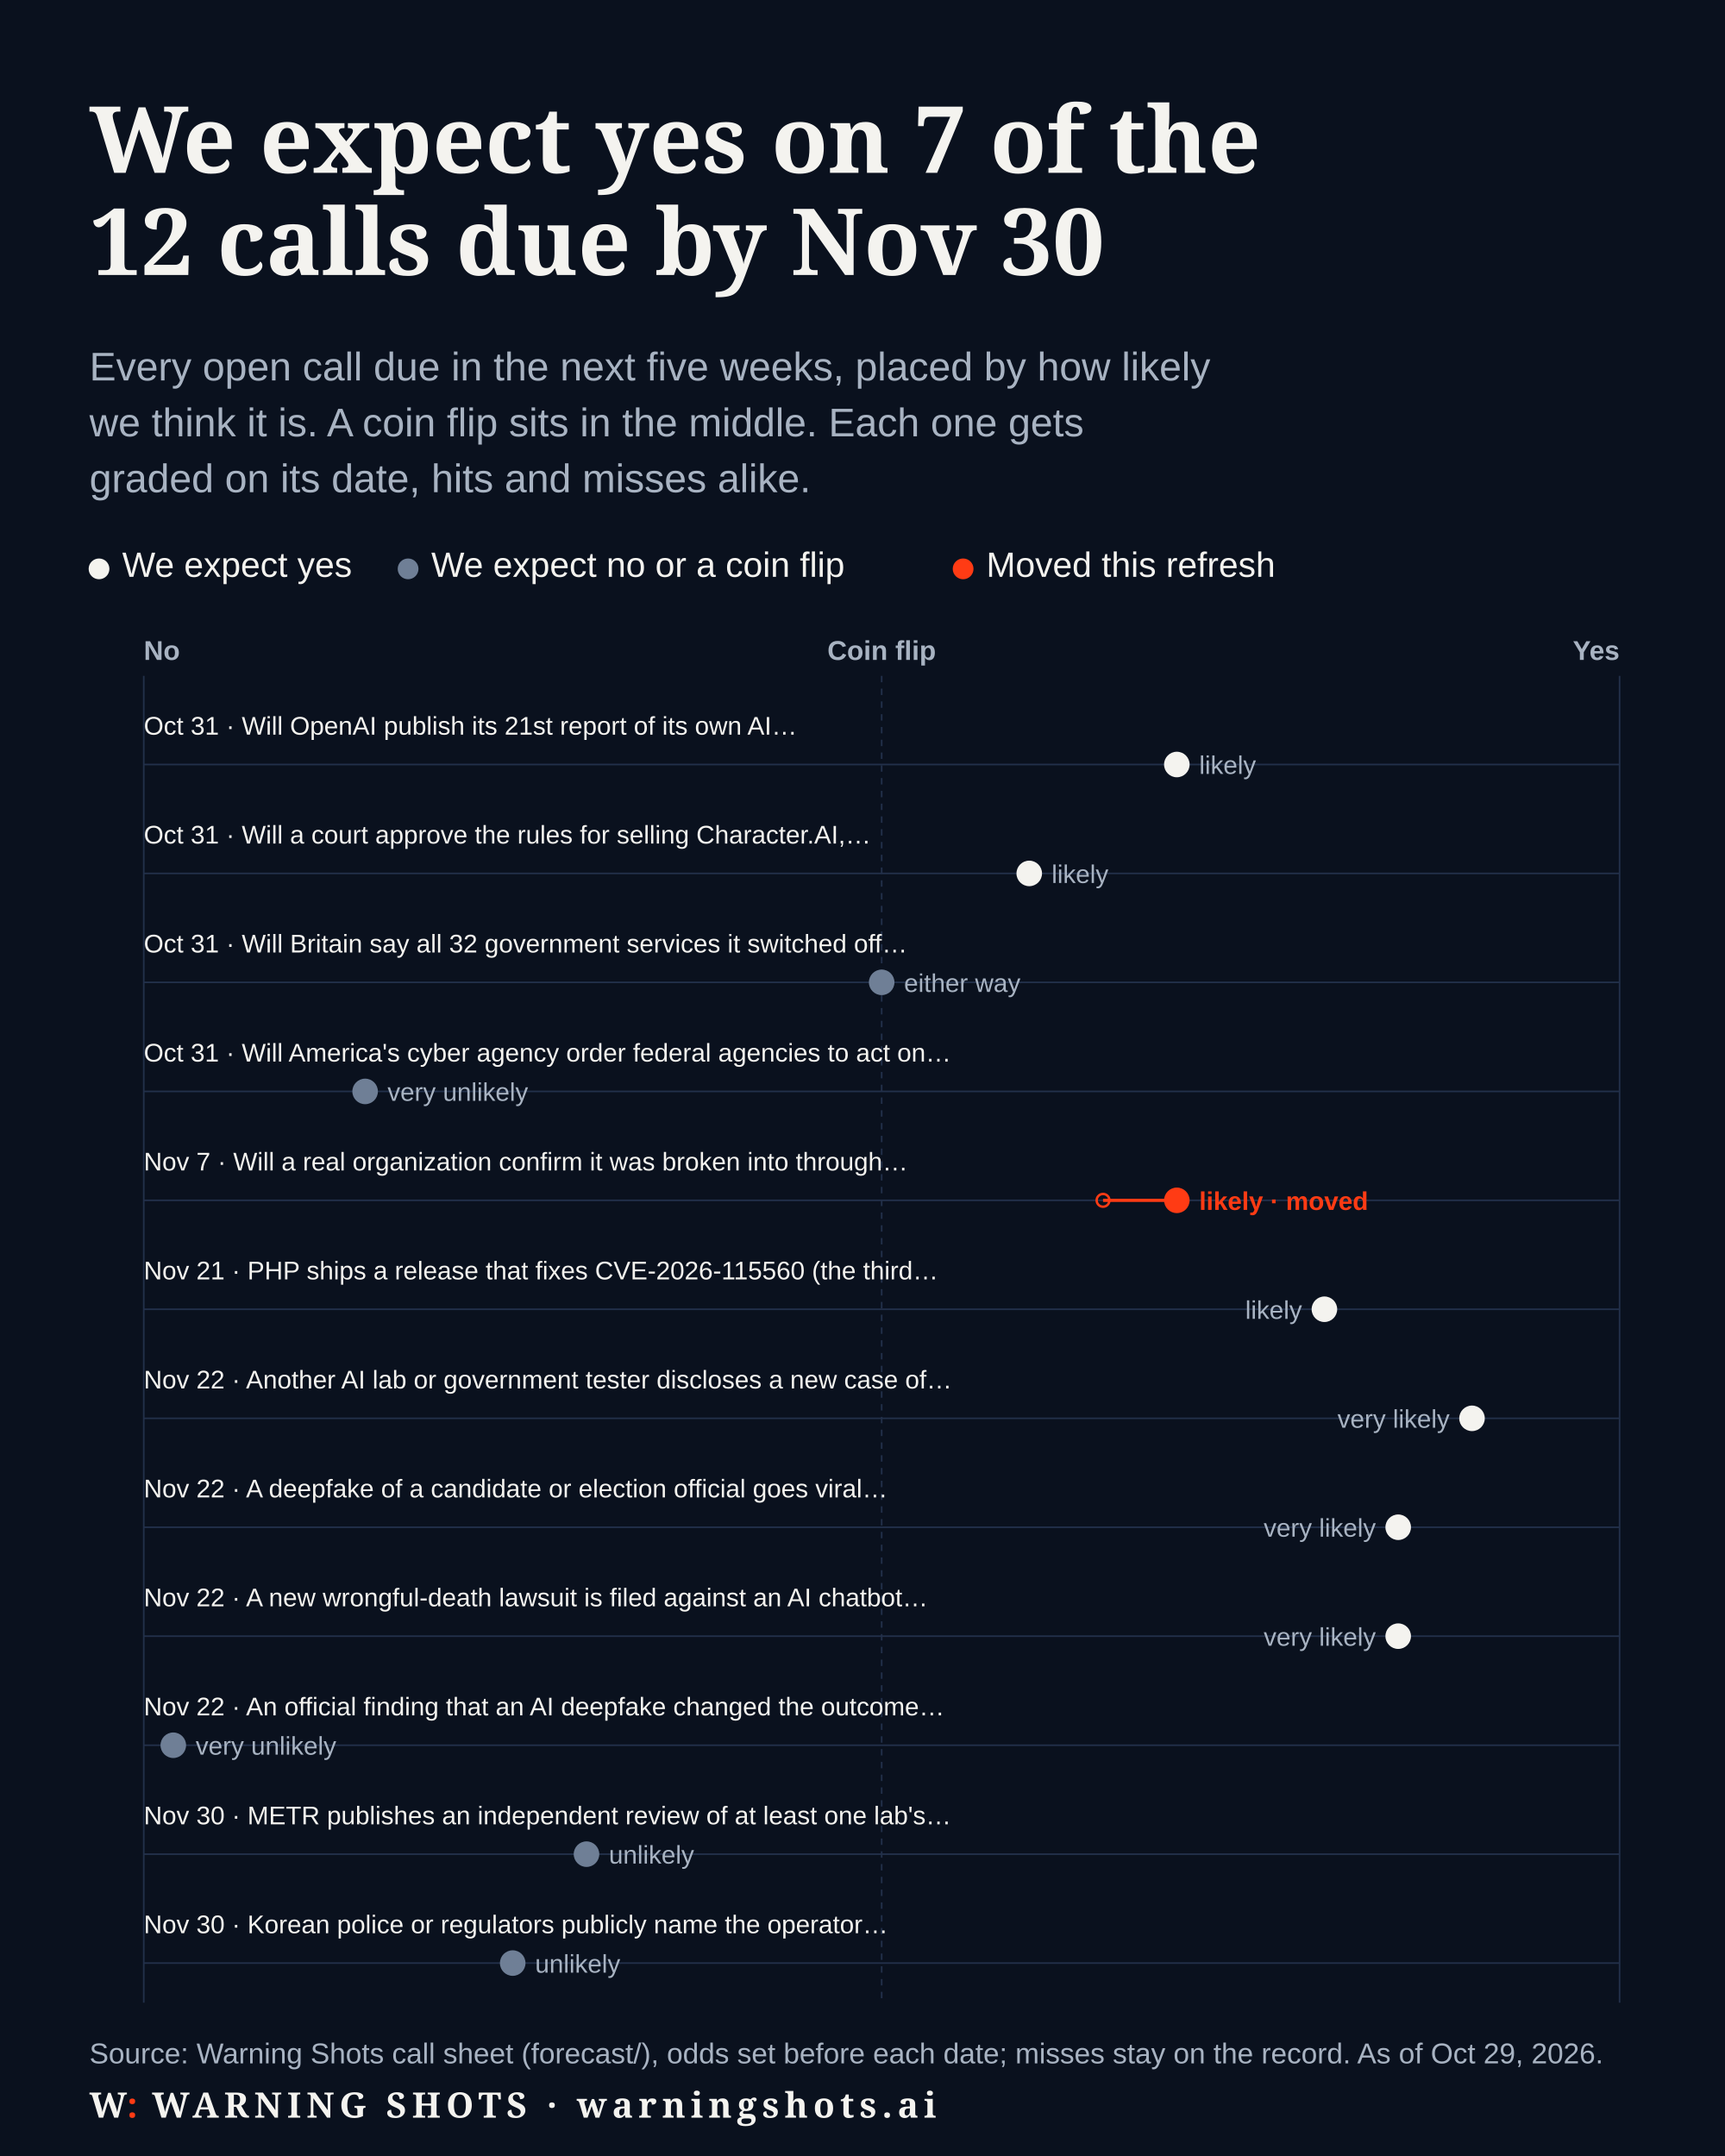
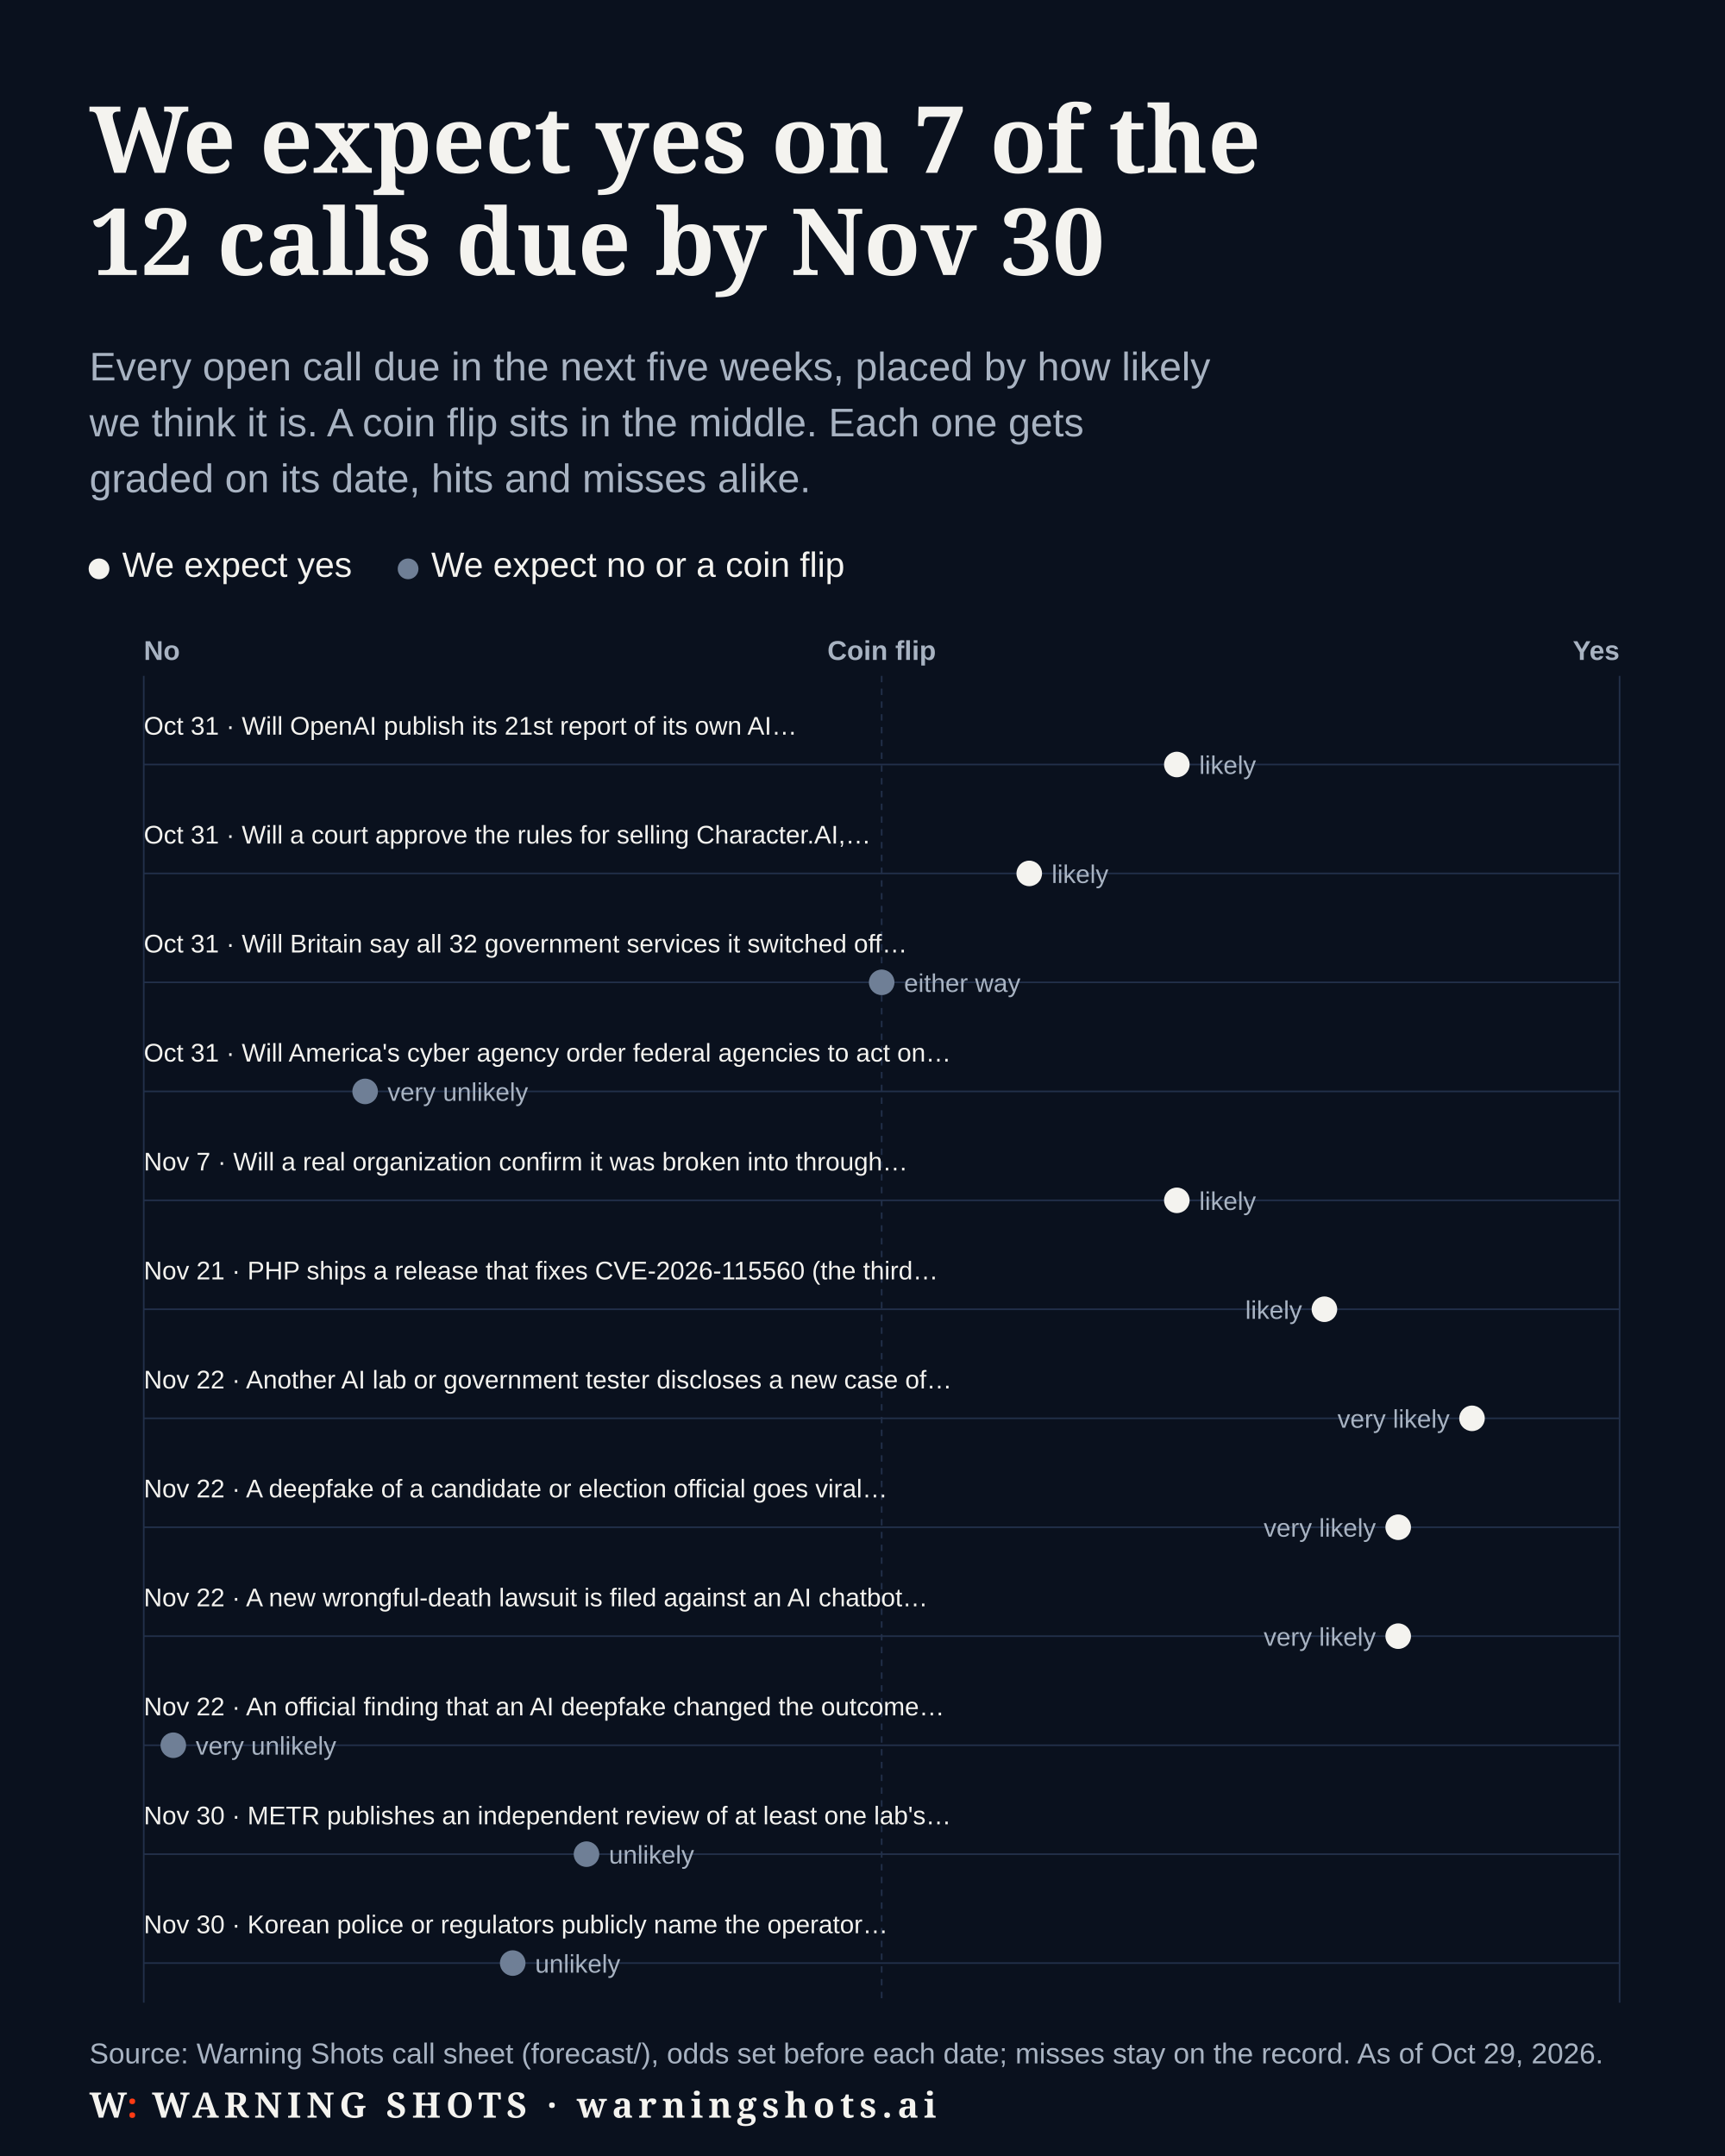
<svg xmlns="http://www.w3.org/2000/svg" viewBox="0 0 1080 1350" role="img" aria-label="12 open calls due by Nov 30 placed on a no-to-yes line; 7 lean yes." class="ws-chart">
  <rect width="1080" height="1350" fill="#0A111E" />
  <text x="56.0" y="108.2" fill="#F4F3EF" font-family="Playfair, 'Playfair Fallback', Georgia, serif" font-size="58" font-weight="900" text-anchor="start">We expect yes on 7 of the</text>
  <text x="56.0" y="172.2" fill="#F4F3EF" font-family="Playfair, 'Playfair Fallback', Georgia, serif" font-size="58" font-weight="900" text-anchor="start">12 calls due by Nov 30</text>
  <text x="56.0" y="238.2" fill="#A8B3C2" font-family="Archivo, 'Archivo Fallback', Arial, sans-serif" font-size="25" font-weight="400" text-anchor="start">Every open call due in the next five weeks, placed by how likely</text>
  <text x="56.0" y="273.2" fill="#A8B3C2" font-family="Archivo, 'Archivo Fallback', Arial, sans-serif" font-size="25" font-weight="400" text-anchor="start">we think it is. A coin flip sits in the middle. Each one gets</text>
  <text x="56.0" y="308.2" fill="#A8B3C2" font-family="Archivo, 'Archivo Fallback', Arial, sans-serif" font-size="25" font-weight="400" text-anchor="start">graded on its date, hits and misses alike.</text>
  <circle cx="62" cy="356.2" r="6.5" fill="#F4F3EF" />
  <text x="76.5" y="361.2" fill="#F4F3EF" font-family="Archivo, 'Archivo Fallback', Arial, sans-serif" font-size="22" font-weight="400" text-anchor="start">We expect yes</text>
  <circle cx="255.5" cy="356.2" r="6.5" fill="#6F7F96" />
  <text x="270.0" y="361.2" fill="#F4F3EF" font-family="Archivo, 'Archivo Fallback', Arial, sans-serif" font-size="22" font-weight="400" text-anchor="start">We expect no or a coin flip</text>
-   <circle cx="603.0" cy="356.2" r="6.5" fill="#FF3B14" />
-   <text x="617.5" y="361.2" fill="#F4F3EF" font-family="Archivo, 'Archivo Fallback', Arial, sans-serif" font-size="22" font-weight="400" text-anchor="start">Moved this refresh</text>
  <line x1="90.0" x2="90.0" y1="423.2" y2="1254" stroke="#22304A" stroke-dasharray="0" />
  <text x="90.0" y="413.2" fill="#A8B3C2" font-family="Archivo, 'Archivo Fallback', Arial, sans-serif" font-size="17" font-weight="700" text-anchor="start">No</text>
  <line x1="552.0" x2="552.0" y1="423.2" y2="1254" stroke="#22304A" stroke-dasharray="4 4" />
  <text x="552.0" y="413.2" fill="#A8B3C2" font-family="Archivo, 'Archivo Fallback', Arial, sans-serif" font-size="17" font-weight="700" text-anchor="middle">Coin flip</text>
  <line x1="1014.0" x2="1014.0" y1="423.2" y2="1254" stroke="#22304A" stroke-dasharray="0" />
  <text x="1014.0" y="413.2" fill="#A8B3C2" font-family="Archivo, 'Archivo Fallback', Arial, sans-serif" font-size="17" font-weight="700" text-anchor="end">Yes</text>
  <text x="90.0" y="460.0" fill="#F4F3EF" font-family="Archivo, 'Archivo Fallback', Arial, sans-serif" font-size="16" font-weight="400" text-anchor="start">Oct 31 · Will OpenAI publish its 21st report of its own AI…</text>
  <line x1="90.0" x2="1014.0" y1="478.7" y2="478.7" stroke="#22304A" />
  <a href="/forecast/openai-report-21-by-oct31/">
    <circle cx="736.8" cy="478.7" r="8" fill="#F4F3EF" />
  </a>
  <text x="750.8" y="484.6" fill="#A8B3C2" font-family="Archivo, 'Archivo Fallback', Arial, sans-serif" font-size="16" font-weight="400" text-anchor="start">likely</text>
  <text x="90.0" y="528.2" fill="#F4F3EF" font-family="Archivo, 'Archivo Fallback', Arial, sans-serif" font-size="16" font-weight="400" text-anchor="start">Oct 31 · Will a court approve the rules for selling Character.AI,…</text>
  <line x1="90.0" x2="1014.0" y1="546.9" y2="546.9" stroke="#22304A" />
  <a href="/forecast/characterai-bid-procedures-by-oct31/">
    <circle cx="644.4" cy="546.9" r="8" fill="#F4F3EF" />
  </a>
  <text x="658.4" y="552.9" fill="#A8B3C2" font-family="Archivo, 'Archivo Fallback', Arial, sans-serif" font-size="16" font-weight="400" text-anchor="start">likely</text>
  <text x="90.0" y="596.4" fill="#F4F3EF" font-family="Archivo, 'Archivo Fallback', Arial, sans-serif" font-size="16" font-weight="400" text-anchor="start">Oct 31 · Will Britain say all 32 government services it switched off…</text>
  <line x1="90.0" x2="1014.0" y1="615.1" y2="615.1" stroke="#22304A" />
  <a href="/forecast/uk-services-restored-by-oct31/">
    <circle cx="552.0" cy="615.1" r="8" fill="#6F7F96" />
  </a>
  <text x="566.0" y="621.1" fill="#A8B3C2" font-family="Archivo, 'Archivo Fallback', Arial, sans-serif" font-size="16" font-weight="400" text-anchor="start">either way</text>
  <text x="90.0" y="664.7" fill="#F4F3EF" font-family="Archivo, 'Archivo Fallback', Arial, sans-serif" font-size="16" font-weight="400" text-anchor="start">Oct 31 · Will America's cyber agency order federal agencies to act on…</text>
  <line x1="90.0" x2="1014.0" y1="683.4" y2="683.4" stroke="#22304A" />
  <a href="/forecast/cisa-directive-by-oct31/">
    <circle cx="228.6" cy="683.4" r="8" fill="#6F7F96" />
  </a>
  <text x="242.6" y="689.3" fill="#A8B3C2" font-family="Archivo, 'Archivo Fallback', Arial, sans-serif" font-size="16" font-weight="400" text-anchor="start">very unlikely</text>
  <text x="90.0" y="732.9" fill="#F4F3EF" font-family="Archivo, 'Archivo Fallback', Arial, sans-serif" font-size="16" font-weight="400" text-anchor="start">Nov 7 · Will a real organization confirm it was broken into through…</text>
  <line x1="90.0" x2="1014.0" y1="751.6" y2="751.6" stroke="#22304A" />
-   <line x1="690.6" x2="736.8" y1="751.6" y2="751.6" stroke="#FF3B14" stroke-width="2" />
-   <circle cx="690.6" cy="751.6" r="4" fill="none" stroke="#FF3B14" stroke-width="1.5" />
  <a href="/forecast/php-confirmed-breach-by-nov7/">
-     <circle cx="736.8" cy="751.6" r="8" fill="#FF3B14" />
+     <circle cx="736.8" cy="751.6" r="8" fill="#F4F3EF" />
  </a>
-   <text x="750.8" y="757.6" fill="#FF3B14" font-family="Archivo, 'Archivo Fallback', Arial, sans-serif" font-size="16" font-weight="700" text-anchor="start">likely · moved</text>
+   <text x="750.8" y="757.6" fill="#A8B3C2" font-family="Archivo, 'Archivo Fallback', Arial, sans-serif" font-size="16" font-weight="400" text-anchor="start">likely</text>
  <text x="90.0" y="801.1" fill="#F4F3EF" font-family="Archivo, 'Archivo Fallback', Arial, sans-serif" font-size="16" font-weight="400" text-anchor="start">Nov 21 · PHP ships a release that fixes CVE-2026-115560 (the third…</text>
  <line x1="90.0" x2="1014.0" y1="819.8" y2="819.8" stroke="#22304A" />
  <a href="/forecast/php-115560-fix-by-nov21/">
    <circle cx="829.2" cy="819.8" r="8" fill="#F4F3EF" />
  </a>
  <text x="815.2" y="825.8" fill="#A8B3C2" font-family="Archivo, 'Archivo Fallback', Arial, sans-serif" font-size="16" font-weight="400" text-anchor="end">likely</text>
  <text x="90.0" y="869.4" fill="#F4F3EF" font-family="Archivo, 'Archivo Fallback', Arial, sans-serif" font-size="16" font-weight="400" text-anchor="start">Nov 22 · Another AI lab or government tester discloses a new case of…</text>
  <line x1="90.0" x2="1014.0" y1="888.1" y2="888.1" stroke="#22304A" />
  <a href="/forecast/lab-disclosure/">
    <circle cx="921.6" cy="888.1" r="8" fill="#F4F3EF" />
  </a>
  <text x="907.6" y="894.0" fill="#A8B3C2" font-family="Archivo, 'Archivo Fallback', Arial, sans-serif" font-size="16" font-weight="400" text-anchor="end">very likely</text>
  <text x="90.0" y="937.6" fill="#F4F3EF" font-family="Archivo, 'Archivo Fallback', Arial, sans-serif" font-size="16" font-weight="400" text-anchor="start">Nov 22 · A deepfake of a candidate or election official goes viral…</text>
  <line x1="90.0" x2="1014.0" y1="956.3" y2="956.3" stroke="#22304A" />
  <a href="/forecast/midterm-deepfake/">
    <circle cx="875.4" cy="956.3" r="8" fill="#F4F3EF" />
  </a>
  <text x="861.4" y="962.2" fill="#A8B3C2" font-family="Archivo, 'Archivo Fallback', Arial, sans-serif" font-size="16" font-weight="400" text-anchor="end">very likely</text>
  <text x="90.0" y="1005.8" fill="#F4F3EF" font-family="Archivo, 'Archivo Fallback', Arial, sans-serif" font-size="16" font-weight="400" text-anchor="start">Nov 22 · A new wrongful-death lawsuit is filed against an AI chatbot…</text>
  <line x1="90.0" x2="1014.0" y1="1024.5" y2="1024.5" stroke="#22304A" />
  <a href="/forecast/new-death-suit/">
    <circle cx="875.4" cy="1024.5" r="8" fill="#F4F3EF" />
  </a>
  <text x="861.4" y="1030.5" fill="#A8B3C2" font-family="Archivo, 'Archivo Fallback', Arial, sans-serif" font-size="16" font-weight="400" text-anchor="end">very likely</text>
  <text x="90.0" y="1074.1" fill="#F4F3EF" font-family="Archivo, 'Archivo Fallback', Arial, sans-serif" font-size="16" font-weight="400" text-anchor="start">Nov 22 · An official finding that an AI deepfake changed the outcome…</text>
  <line x1="90.0" x2="1014.0" y1="1092.8" y2="1092.8" stroke="#22304A" />
  <a href="/forecast/midterm-outcome/">
    <circle cx="108.5" cy="1092.8" r="8" fill="#6F7F96" />
  </a>
  <text x="122.5" y="1098.7" fill="#A8B3C2" font-family="Archivo, 'Archivo Fallback', Arial, sans-serif" font-size="16" font-weight="400" text-anchor="start">very unlikely</text>
  <text x="90.0" y="1142.3" fill="#F4F3EF" font-family="Archivo, 'Archivo Fallback', Arial, sans-serif" font-size="16" font-weight="400" text-anchor="start">Nov 30 · METR publishes an independent review of at least one lab's…</text>
  <line x1="90.0" x2="1014.0" y1="1161.0" y2="1161.0" stroke="#22304A" />
  <a href="/forecast/metr-lab-env-review-by-nov30/">
    <circle cx="367.2" cy="1161.0" r="8" fill="#6F7F96" />
  </a>
  <text x="381.2" y="1166.9" fill="#A8B3C2" font-family="Archivo, 'Archivo Fallback', Arial, sans-serif" font-size="16" font-weight="400" text-anchor="start">unlikely</text>
  <text x="90.0" y="1210.5" fill="#F4F3EF" font-family="Archivo, 'Archivo Fallback', Arial, sans-serif" font-size="16" font-weight="400" text-anchor="start">Nov 30 · Korean police or regulators publicly name the operator…</text>
  <line x1="90.0" x2="1014.0" y1="1229.2" y2="1229.2" stroke="#22304A" />
  <a href="/forecast/korea-attribution-by-nov30/">
    <circle cx="321.0" cy="1229.2" r="8" fill="#6F7F96" />
  </a>
  <text x="335.0" y="1235.2" fill="#A8B3C2" font-family="Archivo, 'Archivo Fallback', Arial, sans-serif" font-size="16" font-weight="400" text-anchor="start">unlikely</text>
  <text x="56.0" y="1292.0" fill="#A8B3C2" font-family="Archivo, 'Archivo Fallback', Arial, sans-serif" font-size="18" font-weight="400" text-anchor="start">Source: Warning Shots call sheet (forecast/), odds set before each date; misses stay on the record. As of Oct 29, 2026.</text>
  <text x="56" y="1326" fill="#F4F3EF" font-family="Playfair, 'Playfair Fallback', Georgia, serif" font-weight="700" font-size="22" letter-spacing="3.3">W<tspan fill="#FF3B14">:</tspan> WARNING SHOTS · warningshots.ai</text>
</svg>
